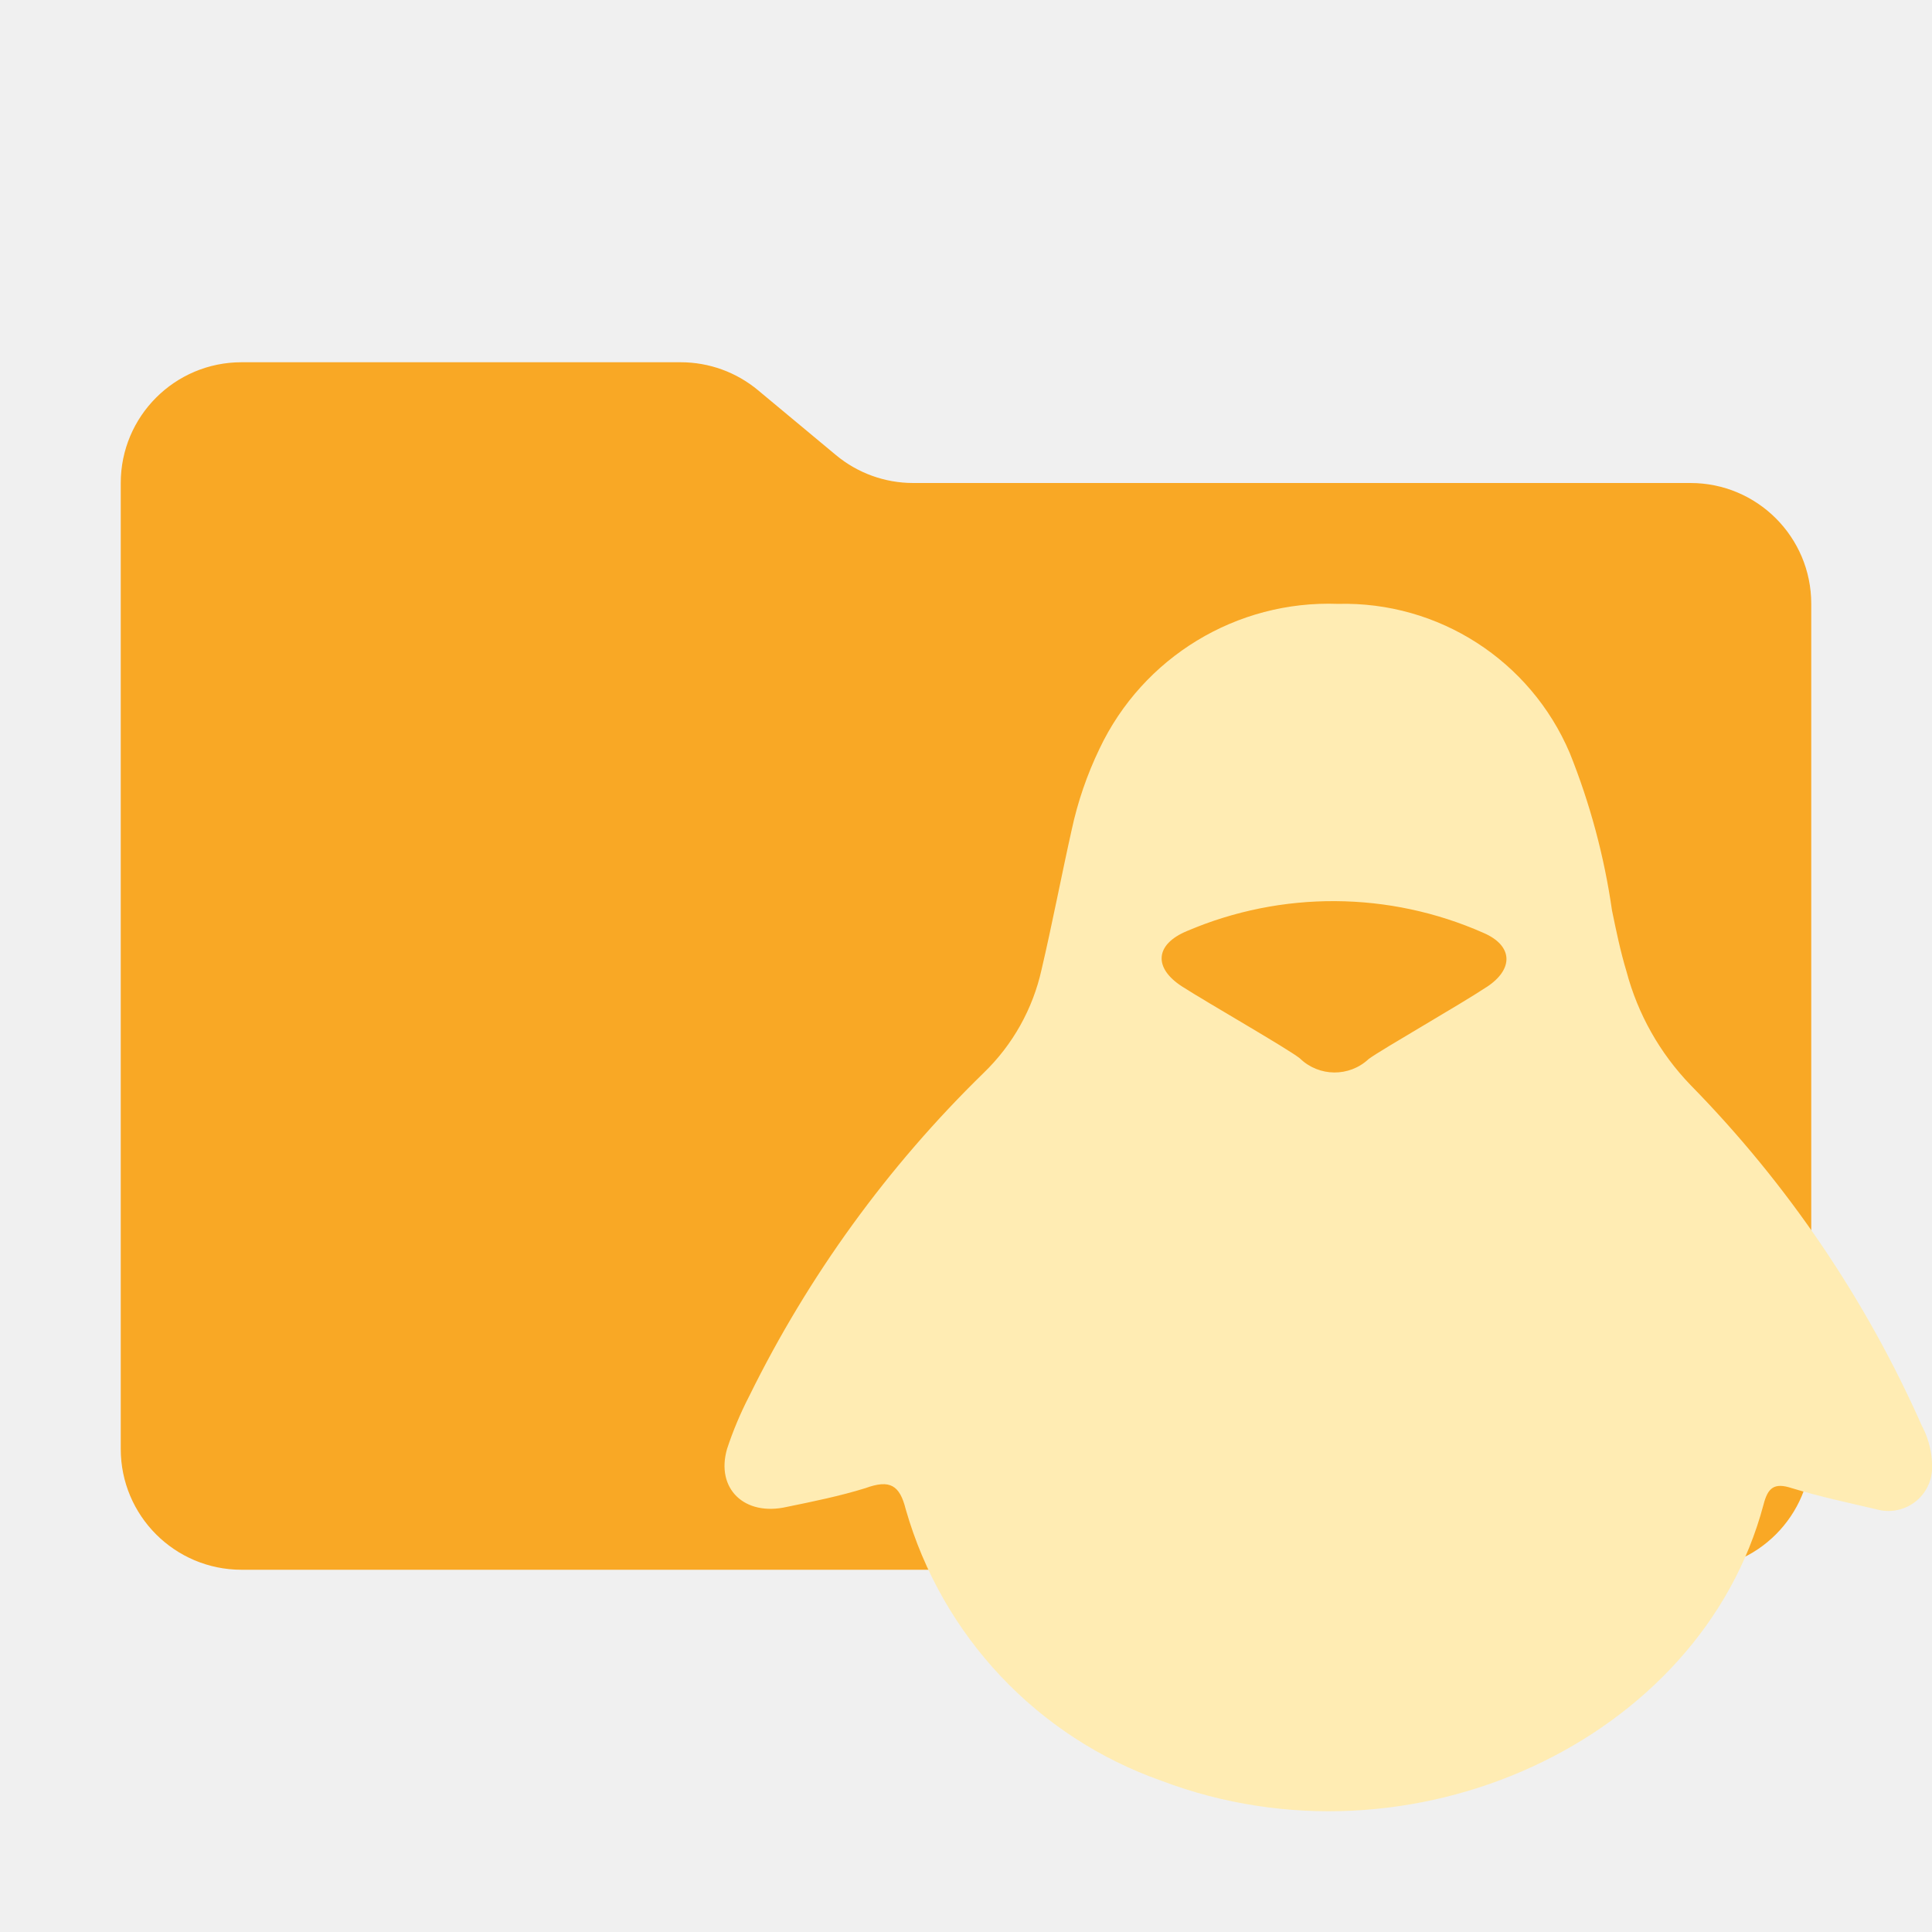
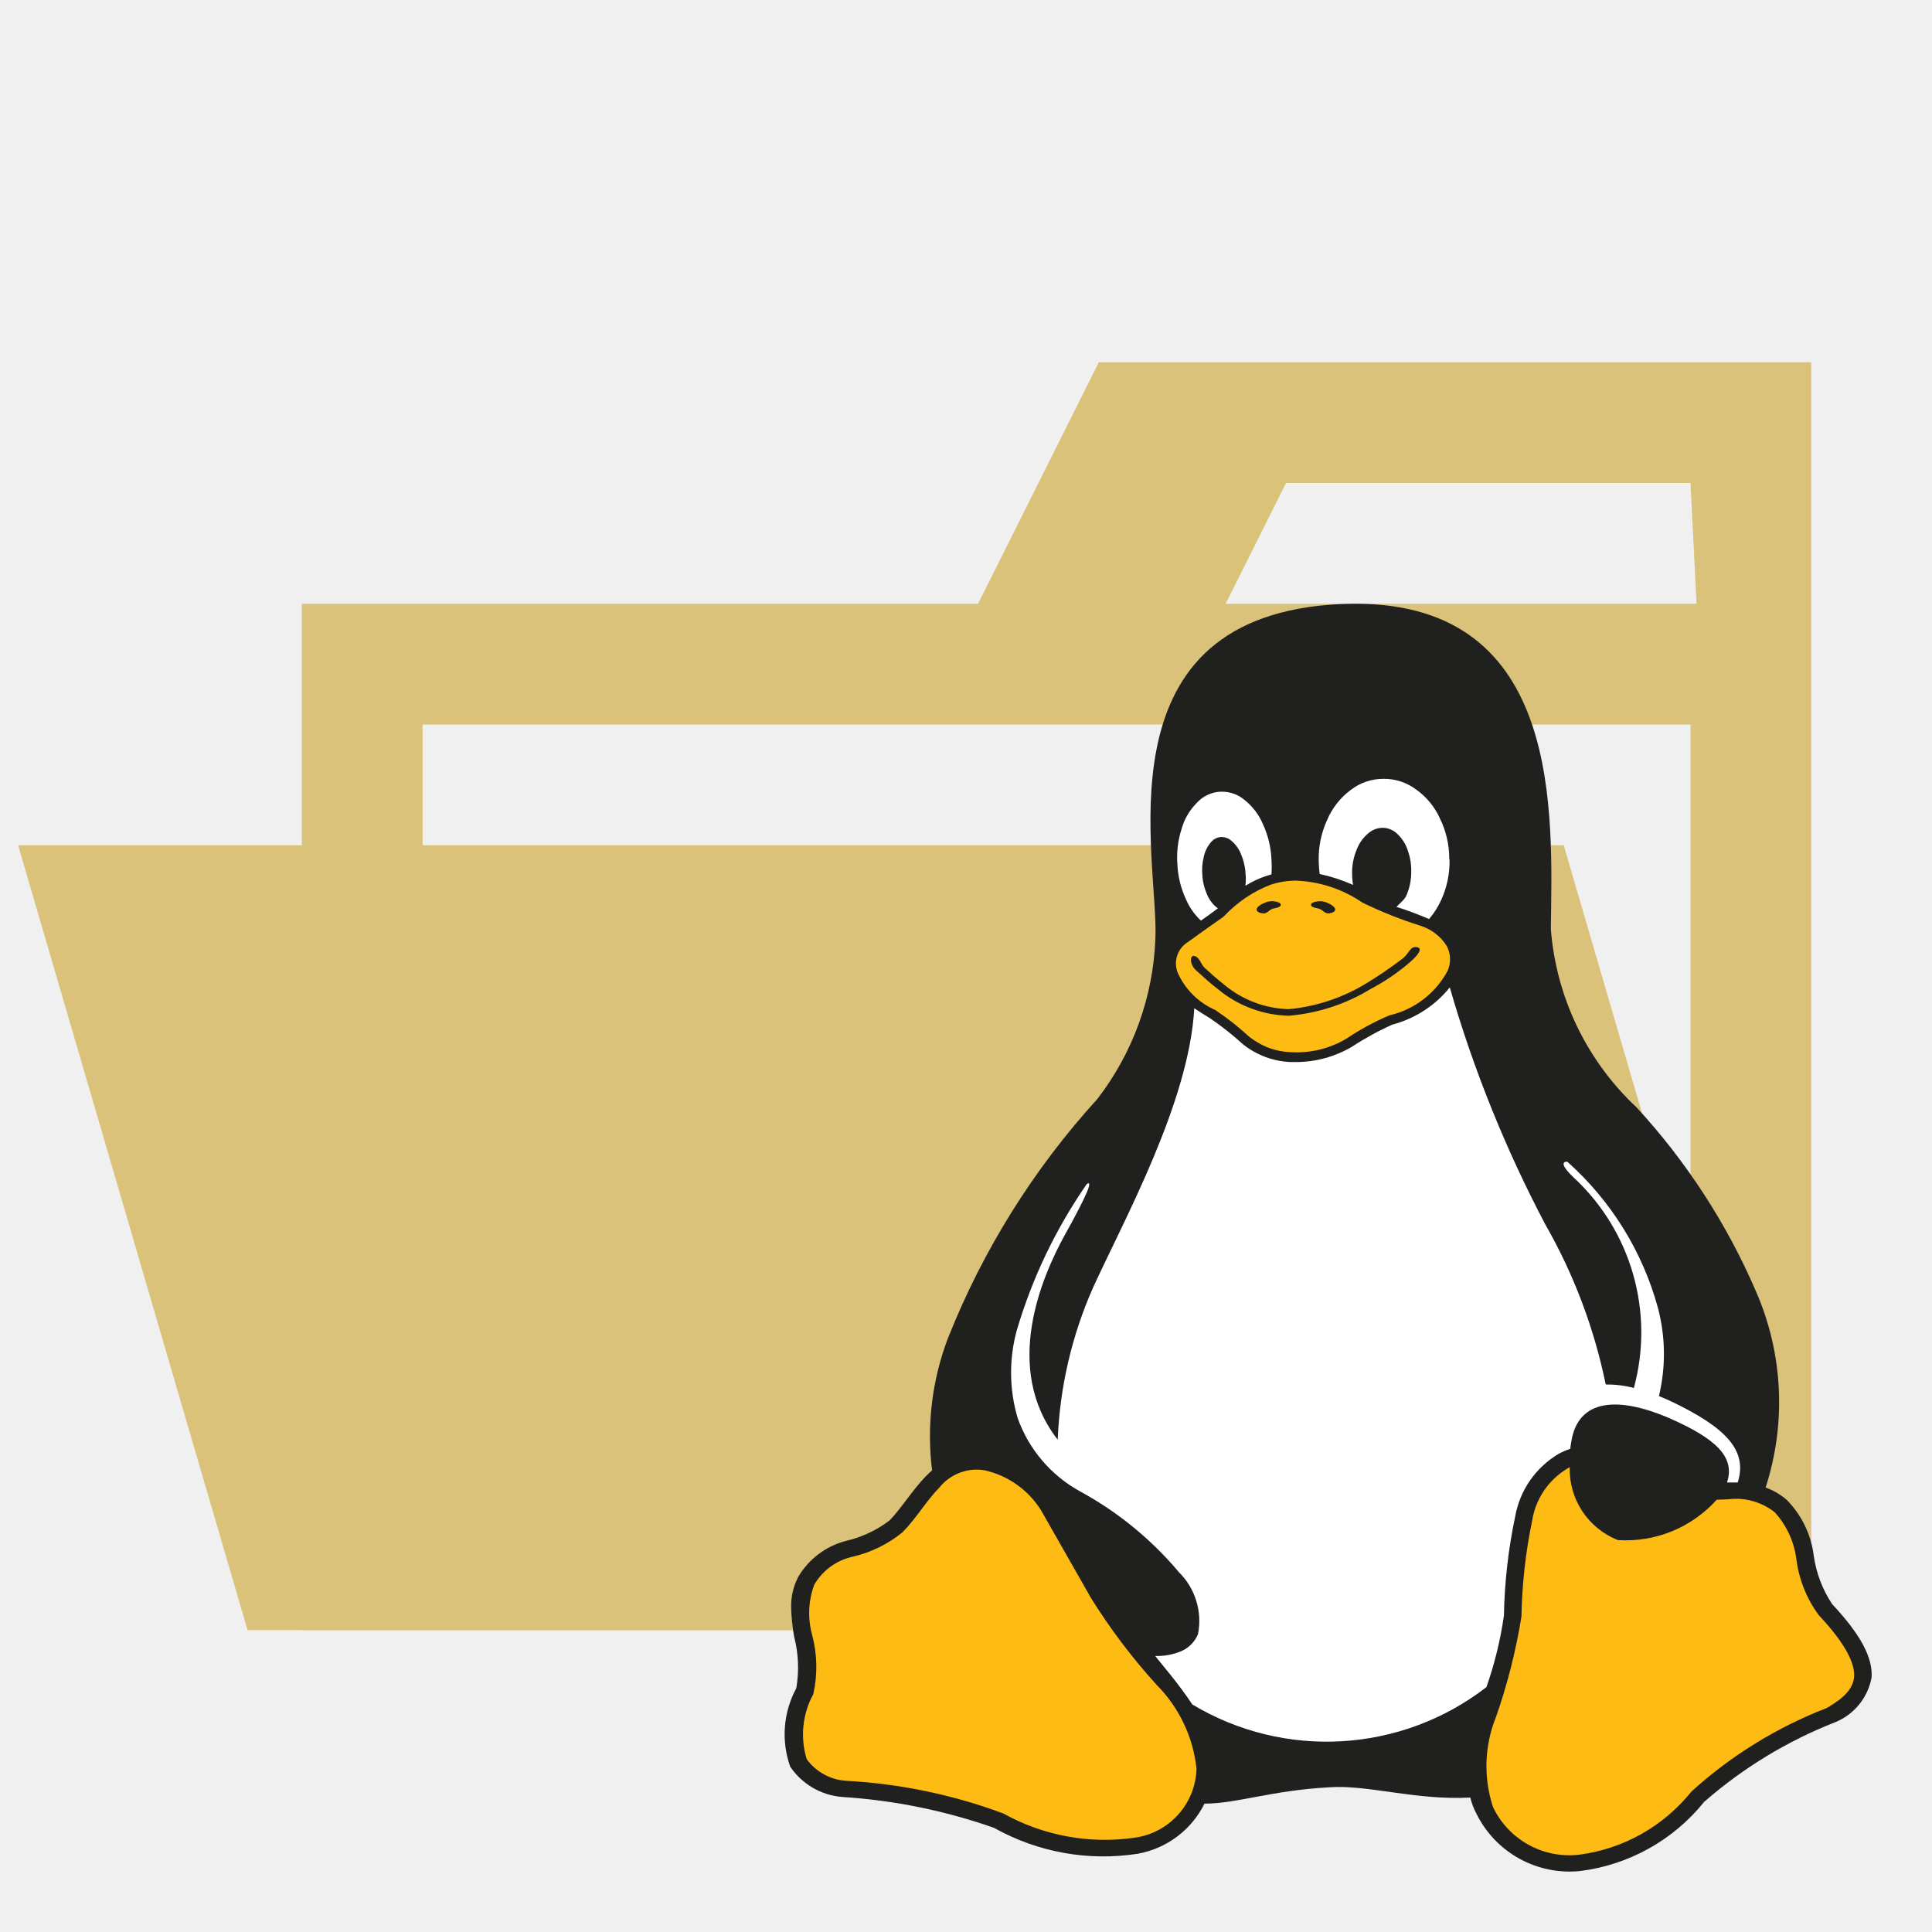
- <svg xmlns="http://www.w3.org/2000/svg" viewBox="0 0 32 32">
-   <path fill="#f9a825" d="m13.844 7.536-1.288-1.072A2 2 0 0 0 11.276 6H4a2 2 0 0 0-2 2v16a2 2 0 0 0 2 2h24a2 2 0 0 0 2-2V10a2 2 0 0 0-2-2H15.124a2 2 0 0 1-1.28-.464" />
-   <path fill="#ffecb3" d="M24.62 16.35c-.42.28-1.75 1.04-1.95 1.19a.825.825 0 0 1-1.14-.01c-.2-.16-1.53-.92-1.95-1.19-.48-.309-.45-.699.08-.919a6.16 6.16 0 0 1 4.91.03c.49.21.51.6.05.9Zm7.218 7.279A19.1 19.1 0 0 0 28 17.971a4.3 4.3 0 0 1-1.06-1.88c-.1-.33-.17-.67-.24-1.01a11.3 11.3 0 0 0-.7-2.609 4.06 4.06 0 0 0-3.839-2.47 4.2 4.2 0 0 0-3.95 2.4 6 6 0 0 0-.46 1.34c-.17.76-.32 1.55-.5 2.319a3.4 3.4 0 0 1-.959 1.71 19.5 19.5 0 0 0-3.88 5.348 6 6 0 0 0-.37.88c-.19.66.29 1.12.99.96.44-.09.88-.18 1.3-.31.41-.15.57-.05.67.35a6.73 6.73 0 0 0 4.24 4.498c4.119 1.56 8.928-.66 9.968-4.578.07-.27.17-.37.47-.27.46.14.93.24 1.4.35a.724.724 0 0 0 .92-.64 1.44 1.44 0 0 0-.16-.73Z" />
+ <svg xmlns="http://www.w3.org/2000/svg" width="800px" height="800px" viewBox="0 0 32 32">
+   <path d="M27.9,6H18.2l-2,4H5V27H30V6ZM28,24H7V12H28Zm.1-14H20.3l1-2H28Z" style="fill:#dbc27b" />
+   <polygon points="25.9 14 0.3 14 4.1 27 29.7 27 25.9 14" style="fill:#dbc27b" />
+   <path d="M30.346,26.569h0a1.946,1.946,0,0,1-.306-.81,1.59,1.59,0,0,0-.45-.92h0a1.141,1.141,0,0,0-.171-.12,1.071,1.071,0,0,0-.175-.081,4.58,4.58,0,0,0-.158-3.245,10.824,10.824,0,0,0-1.98-3.052,4.522,4.522,0,0,1-1.419-2.954c.021-1.885.215-5.382-3.228-5.387-.14,0-.286.005-.439.017-3.847.3-2.826,4.217-2.883,5.528a4.634,4.634,0,0,1-.96,2.656A13.013,13.013,0,0,0,15.7,22.167a4.577,4.577,0,0,0-.262,2.187c-.035.03-.068.062-.1.094-.236.243-.41.538-.605.736a1.9,1.9,0,0,1-.724.339,1.292,1.292,0,0,0-.787.594h0a1.036,1.036,0,0,0-.118.509,3.152,3.152,0,0,0,.05.485,2.025,2.025,0,0,1,.035.852,1.6,1.6,0,0,0-.1,1.3,1.15,1.15,0,0,0,.855.5,9.363,9.363,0,0,1,2.526.514l.067-.123-.067.124a3.7,3.7,0,0,0,2.38.425,1.536,1.536,0,0,0,1.1-.829c.533,0,1.119-.22,2.056-.27.637-.05,1.431.218,2.347.169a1.147,1.147,0,0,0,.105.275h0a1.719,1.719,0,0,0,1.714.942,3.135,3.135,0,0,0,2.054-1.145l-.111-.09.112.089A7.4,7.4,0,0,1,30.4,28.524a.993.993,0,0,0,.6-.743C31.018,27.446,30.814,27.071,30.346,26.569Z" style="fill:#20201f" />
+   <path d="M30.71,27.765c-.013.206-.168.36-.455.526a7.191,7.191,0,0,0-2.238,1.381,2.858,2.858,0,0,1-1.855,1.047,1.4,1.4,0,0,1-1.434-.791h0a2.17,2.17,0,0,1,.049-1.486,9.675,9.675,0,0,0,.423-1.667h0a8.552,8.552,0,0,1,.177-1.587,1.23,1.23,0,0,1,.583-.864L26,24.3a1.257,1.257,0,0,0,.8,1.209,2.024,2.024,0,0,0,1.634-.669l.191-.007a1.029,1.029,0,0,1,.771.216h0a1.422,1.422,0,0,1,.357.771,1.984,1.984,0,0,0,.372.933h0C30.578,27.234,30.722,27.558,30.71,27.765ZM19.818,29.293h0A1.186,1.186,0,0,1,18.8,30.437a3.45,3.45,0,0,1-2.181-.4h0a8.838,8.838,0,0,0-2.6-.541.876.876,0,0,1-.657-.358,1.394,1.394,0,0,1,.111-1.082v-.005a2.065,2.065,0,0,0-.024-.982,1.351,1.351,0,0,1,.038-.822h0a.982.982,0,0,1,.63-.462,2.023,2.023,0,0,0,.832-.406h0c.231-.235.4-.529.608-.738a.8.8,0,0,1,.6-.3h.009a.875.875,0,0,1,.144.012,1.487,1.487,0,0,1,.93.657l.832,1.461h0a10.028,10.028,0,0,0,1.085,1.435A2.319,2.319,0,0,1,19.818,29.293Zm4.147-13.621a.794.794,0,0,0-.436-.338h0a7.111,7.111,0,0,1-.962-.383,2.084,2.084,0,0,0-1.1-.365,1.332,1.332,0,0,0-.425.069,2.091,2.091,0,0,0-.763.515h0c-.03.027-.068.052-.162.118s-.235.166-.438.313a.418.418,0,0,0-.177.5,1.215,1.215,0,0,0,.625.627h0a4.529,4.529,0,0,1,.557.438,1.259,1.259,0,0,0,.295.176,1.209,1.209,0,0,0,.407.086,1.612,1.612,0,0,0,.919-.227,4.226,4.226,0,0,1,.706-.383h0a1.468,1.468,0,0,0,.967-.74A.474.474,0,0,0,23.965,15.672Z" style="fill:#fdbb14" />
+   <path d="M28.782,24.555h-.177c.136-.415-.165-.721-.969-1.072-.834-.355-1.5-.32-1.611.4-.007.037-.013.076-.017.114a1.253,1.253,0,0,0-.188.081,1.513,1.513,0,0,0-.724,1.041,8.673,8.673,0,0,0-.186,1.638h0a6.2,6.2,0,0,1-.29,1.187,4.326,4.326,0,0,1-4.872.287c-.109-.166-.234-.331-.363-.493-.083-.1-.167-.207-.251-.309a1.058,1.058,0,0,0,.419-.075.529.529,0,0,0,.29-.288,1.134,1.134,0,0,0-.315-1.024A5.693,5.693,0,0,0,17.9,24.708h0a2.245,2.245,0,0,1-1.046-1.225,2.657,2.657,0,0,1-.014-1.445A8.448,8.448,0,0,1,18,19.612c.1-.07.035.129-.369.853-.362.661-1.04,2.188-.112,3.381a6.907,6.907,0,0,1,.587-2.523c.514-1.123,1.59-3.07,1.675-4.623.044.031.2.13.263.167h0a4.88,4.88,0,0,1,.537.424,1.351,1.351,0,0,0,.8.3h.1a1.829,1.829,0,0,0,.909-.252,4.843,4.843,0,0,1,.674-.369h0a1.816,1.816,0,0,0,.949-.615,20.736,20.736,0,0,0,1.583,3.927,8.96,8.96,0,0,1,1,2.65,1.745,1.745,0,0,1,.466.057,3.5,3.5,0,0,0-.992-3.481c-.2-.187-.21-.27-.11-.266a5.013,5.013,0,0,1,1.5,2.418,2.986,2.986,0,0,1,.017,1.464c.061.024.124.051.187.08C28.6,23.647,28.949,24.031,28.782,24.555ZM24.009,14.236a1.53,1.53,0,0,1-.139.672,1.328,1.328,0,0,1-.2.314c-.026-.012-.053-.023-.081-.034-.1-.04-.182-.073-.259-.1s-.136-.047-.2-.067c.045-.053.133-.114.165-.191a.953.953,0,0,0,.079-.365v-.017a.965.965,0,0,0-.054-.354.645.645,0,0,0-.17-.276.351.351,0,0,0-.242-.107H22.9a.367.367,0,0,0-.236.09.652.652,0,0,0-.19.264.982.982,0,0,0-.079.366v.016a1.136,1.136,0,0,0,.016.21,2.818,2.818,0,0,0-.553-.181,1.924,1.924,0,0,1-.016-.2v-.019a1.523,1.523,0,0,1,.138-.672,1.2,1.2,0,0,1,.391-.5.88.88,0,0,1,.539-.185h.01a.882.882,0,0,1,.533.175,1.182,1.182,0,0,1,.4.488,1.5,1.5,0,0,1,.151.651.054.054,0,0,0,0,.018Zm-2.948.246-.076.023a1.547,1.547,0,0,0-.357.166.941.941,0,0,0,0-.225v-.013a.986.986,0,0,0-.074-.288.554.554,0,0,0-.151-.213.25.25,0,0,0-.167-.068h-.018a.239.239,0,0,0-.172.1.536.536,0,0,0-.109.234.892.892,0,0,0-.021.309v.012a.886.886,0,0,0,.074.29.54.54,0,0,0,.151.212.355.355,0,0,0,.031.023c-.064.048-.107.082-.16.119l-.121.085a1.05,1.05,0,0,1-.251-.36,1.541,1.541,0,0,1-.139-.573h0a1.531,1.531,0,0,1,.07-.586.984.984,0,0,1,.26-.439.561.561,0,0,1,.38-.177h.033a.571.571,0,0,1,.366.134,1.022,1.022,0,0,1,.31.408,1.536,1.536,0,0,1,.139.574h0a1.809,1.809,0,0,1,0,.255Z" style="fill:#fff" />
+   <path d="M22.7,16.382a3.1,3.1,0,0,1-1.355.442,1.906,1.906,0,0,1-1.164-.434c-.14-.107-.254-.213-.34-.291-.149-.113-.131-.272-.07-.267.1.012.118.142.183.2.087.079.2.181.329.283a1.741,1.741,0,0,0,1.062.4,3,3,0,0,0,1.273-.42,6.787,6.787,0,0,0,.59-.4c.142-.1.137-.221.254-.208s.03.134-.134.272A3.544,3.544,0,0,1,22.7,16.382Zm-.986-1.391c.017.051.1.043.151.067s.078.068.126.07.118-.016.124-.06-.08-.095-.137-.117a.3.3,0,0,0-.236,0c-.016.008-.033.028-.028.044Zm-.5,0c-.016.051-.1.043-.15.067s-.078.068-.126.07-.119-.016-.125-.06.081-.095.138-.117a.3.3,0,0,1,.236,0c.015.008.033.028.027.044Z" style="fill:#20201f" />
</svg>
